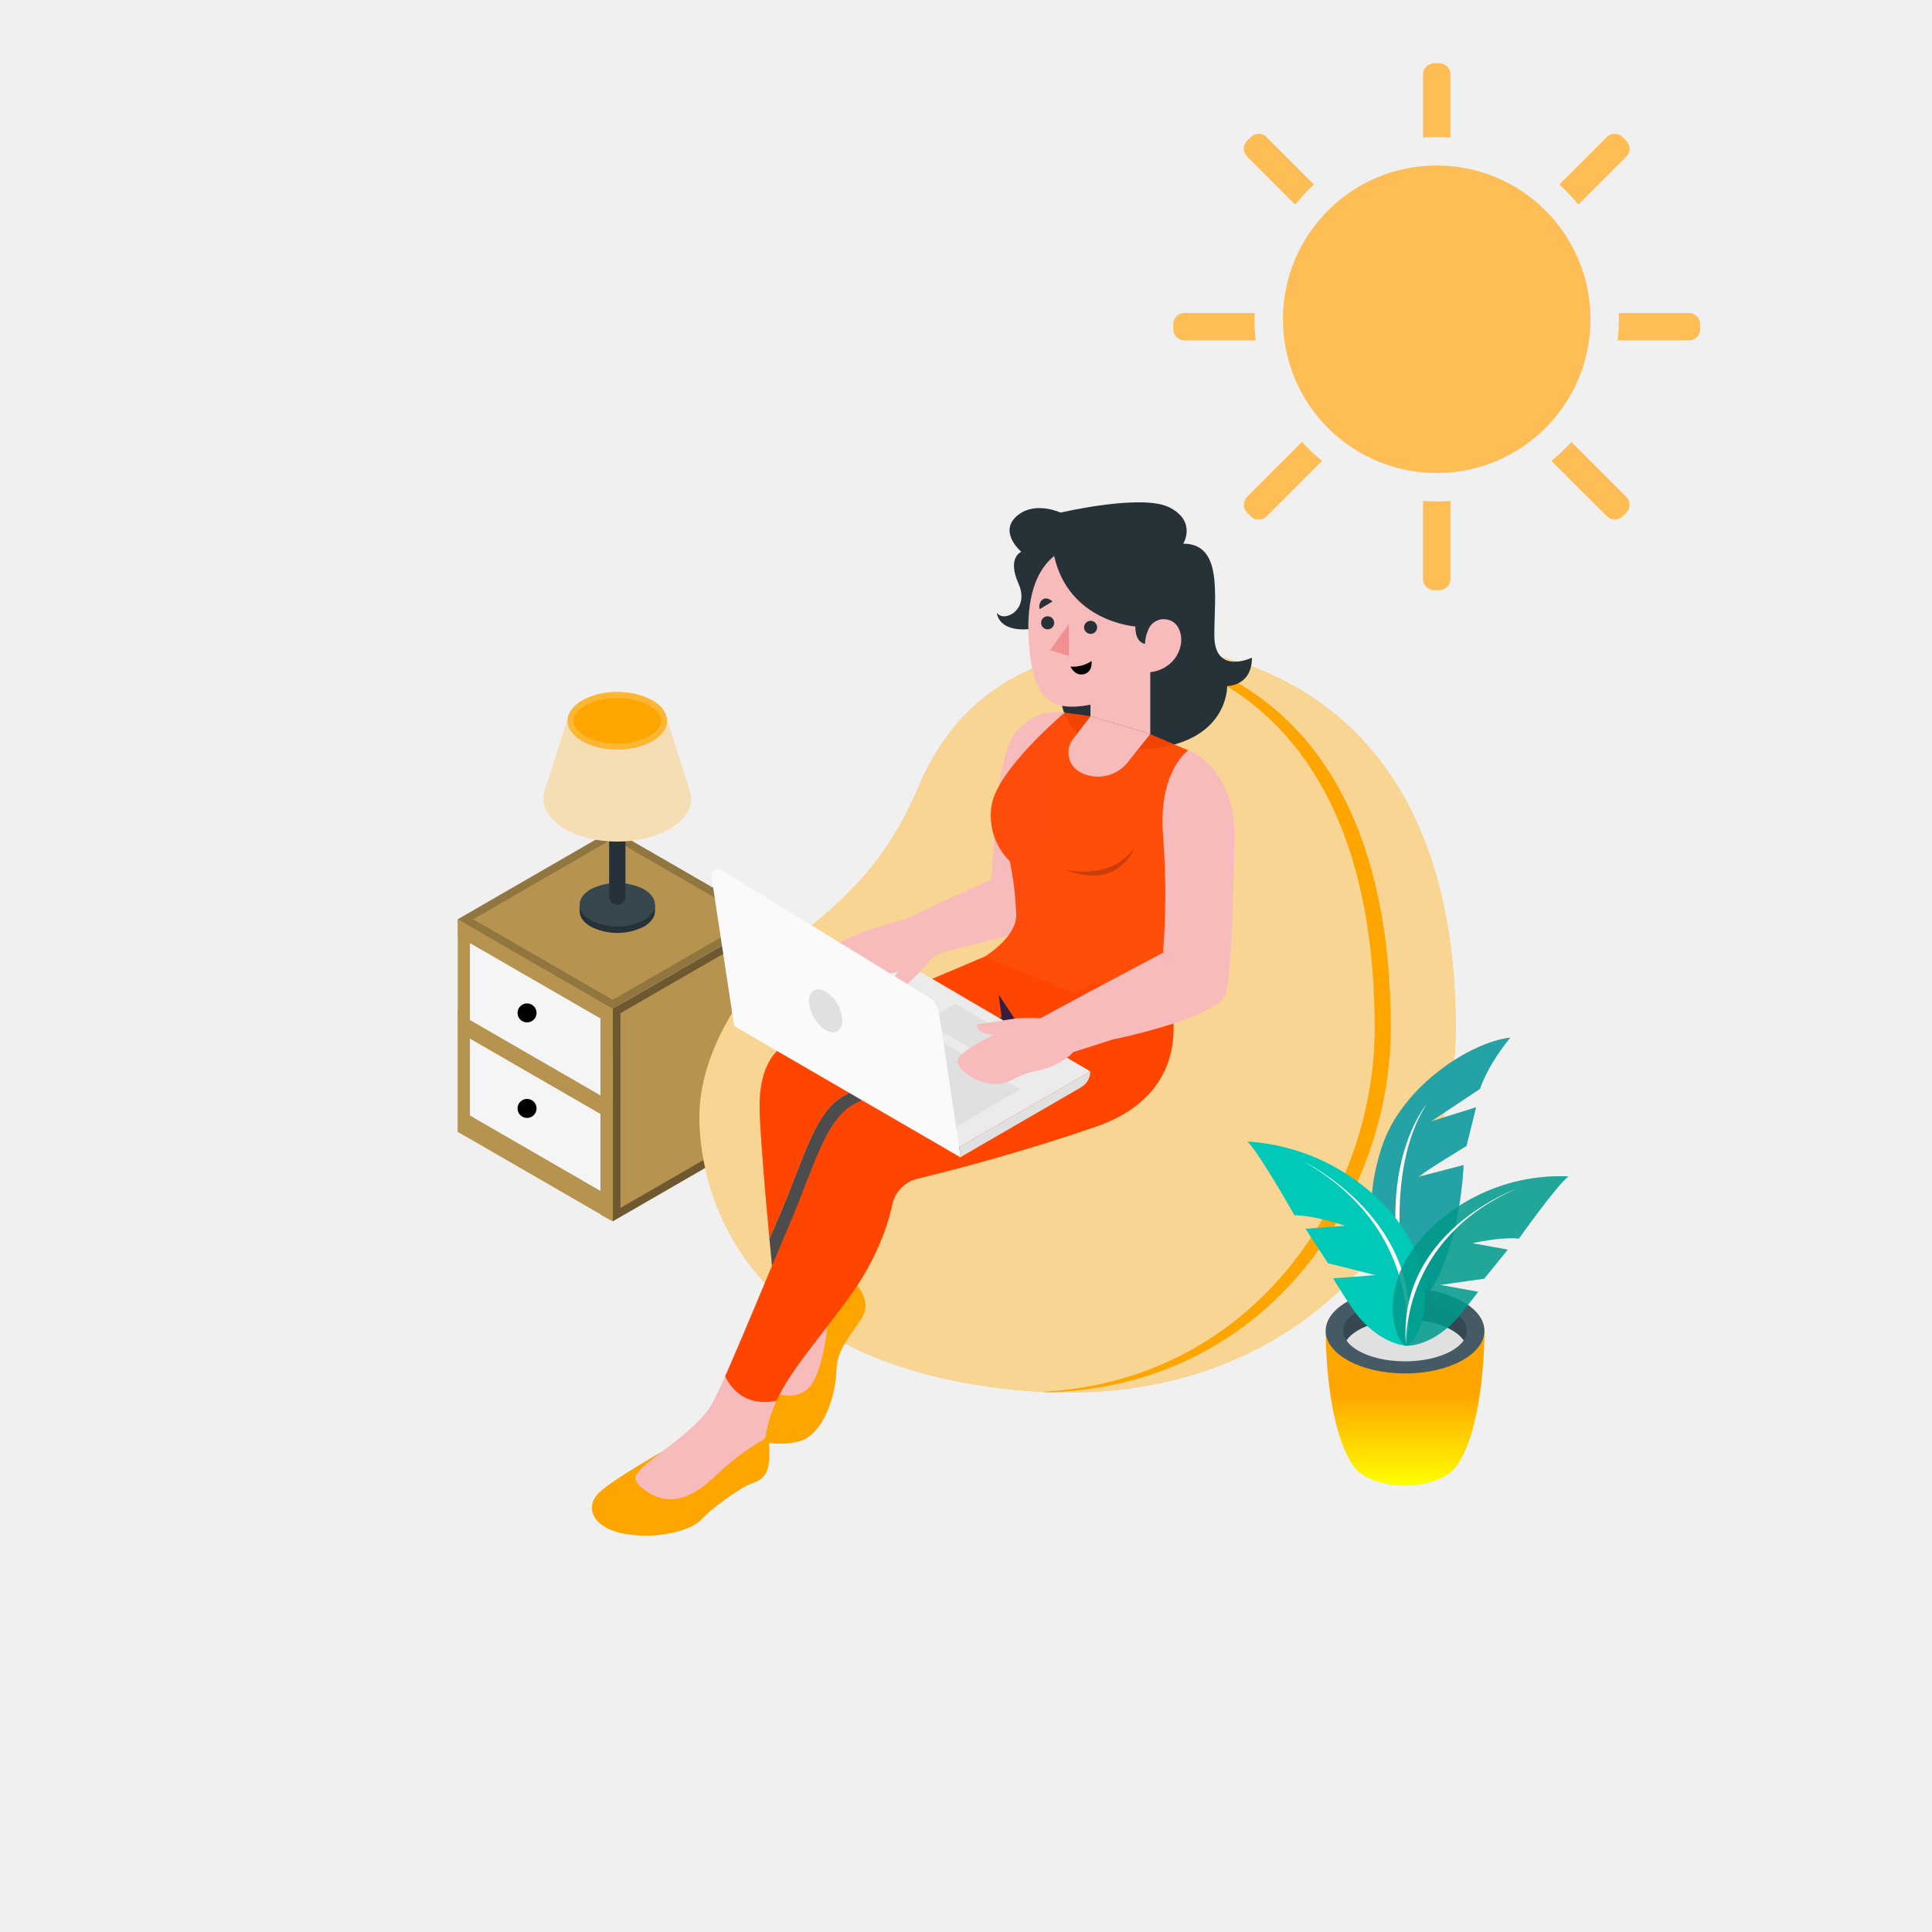
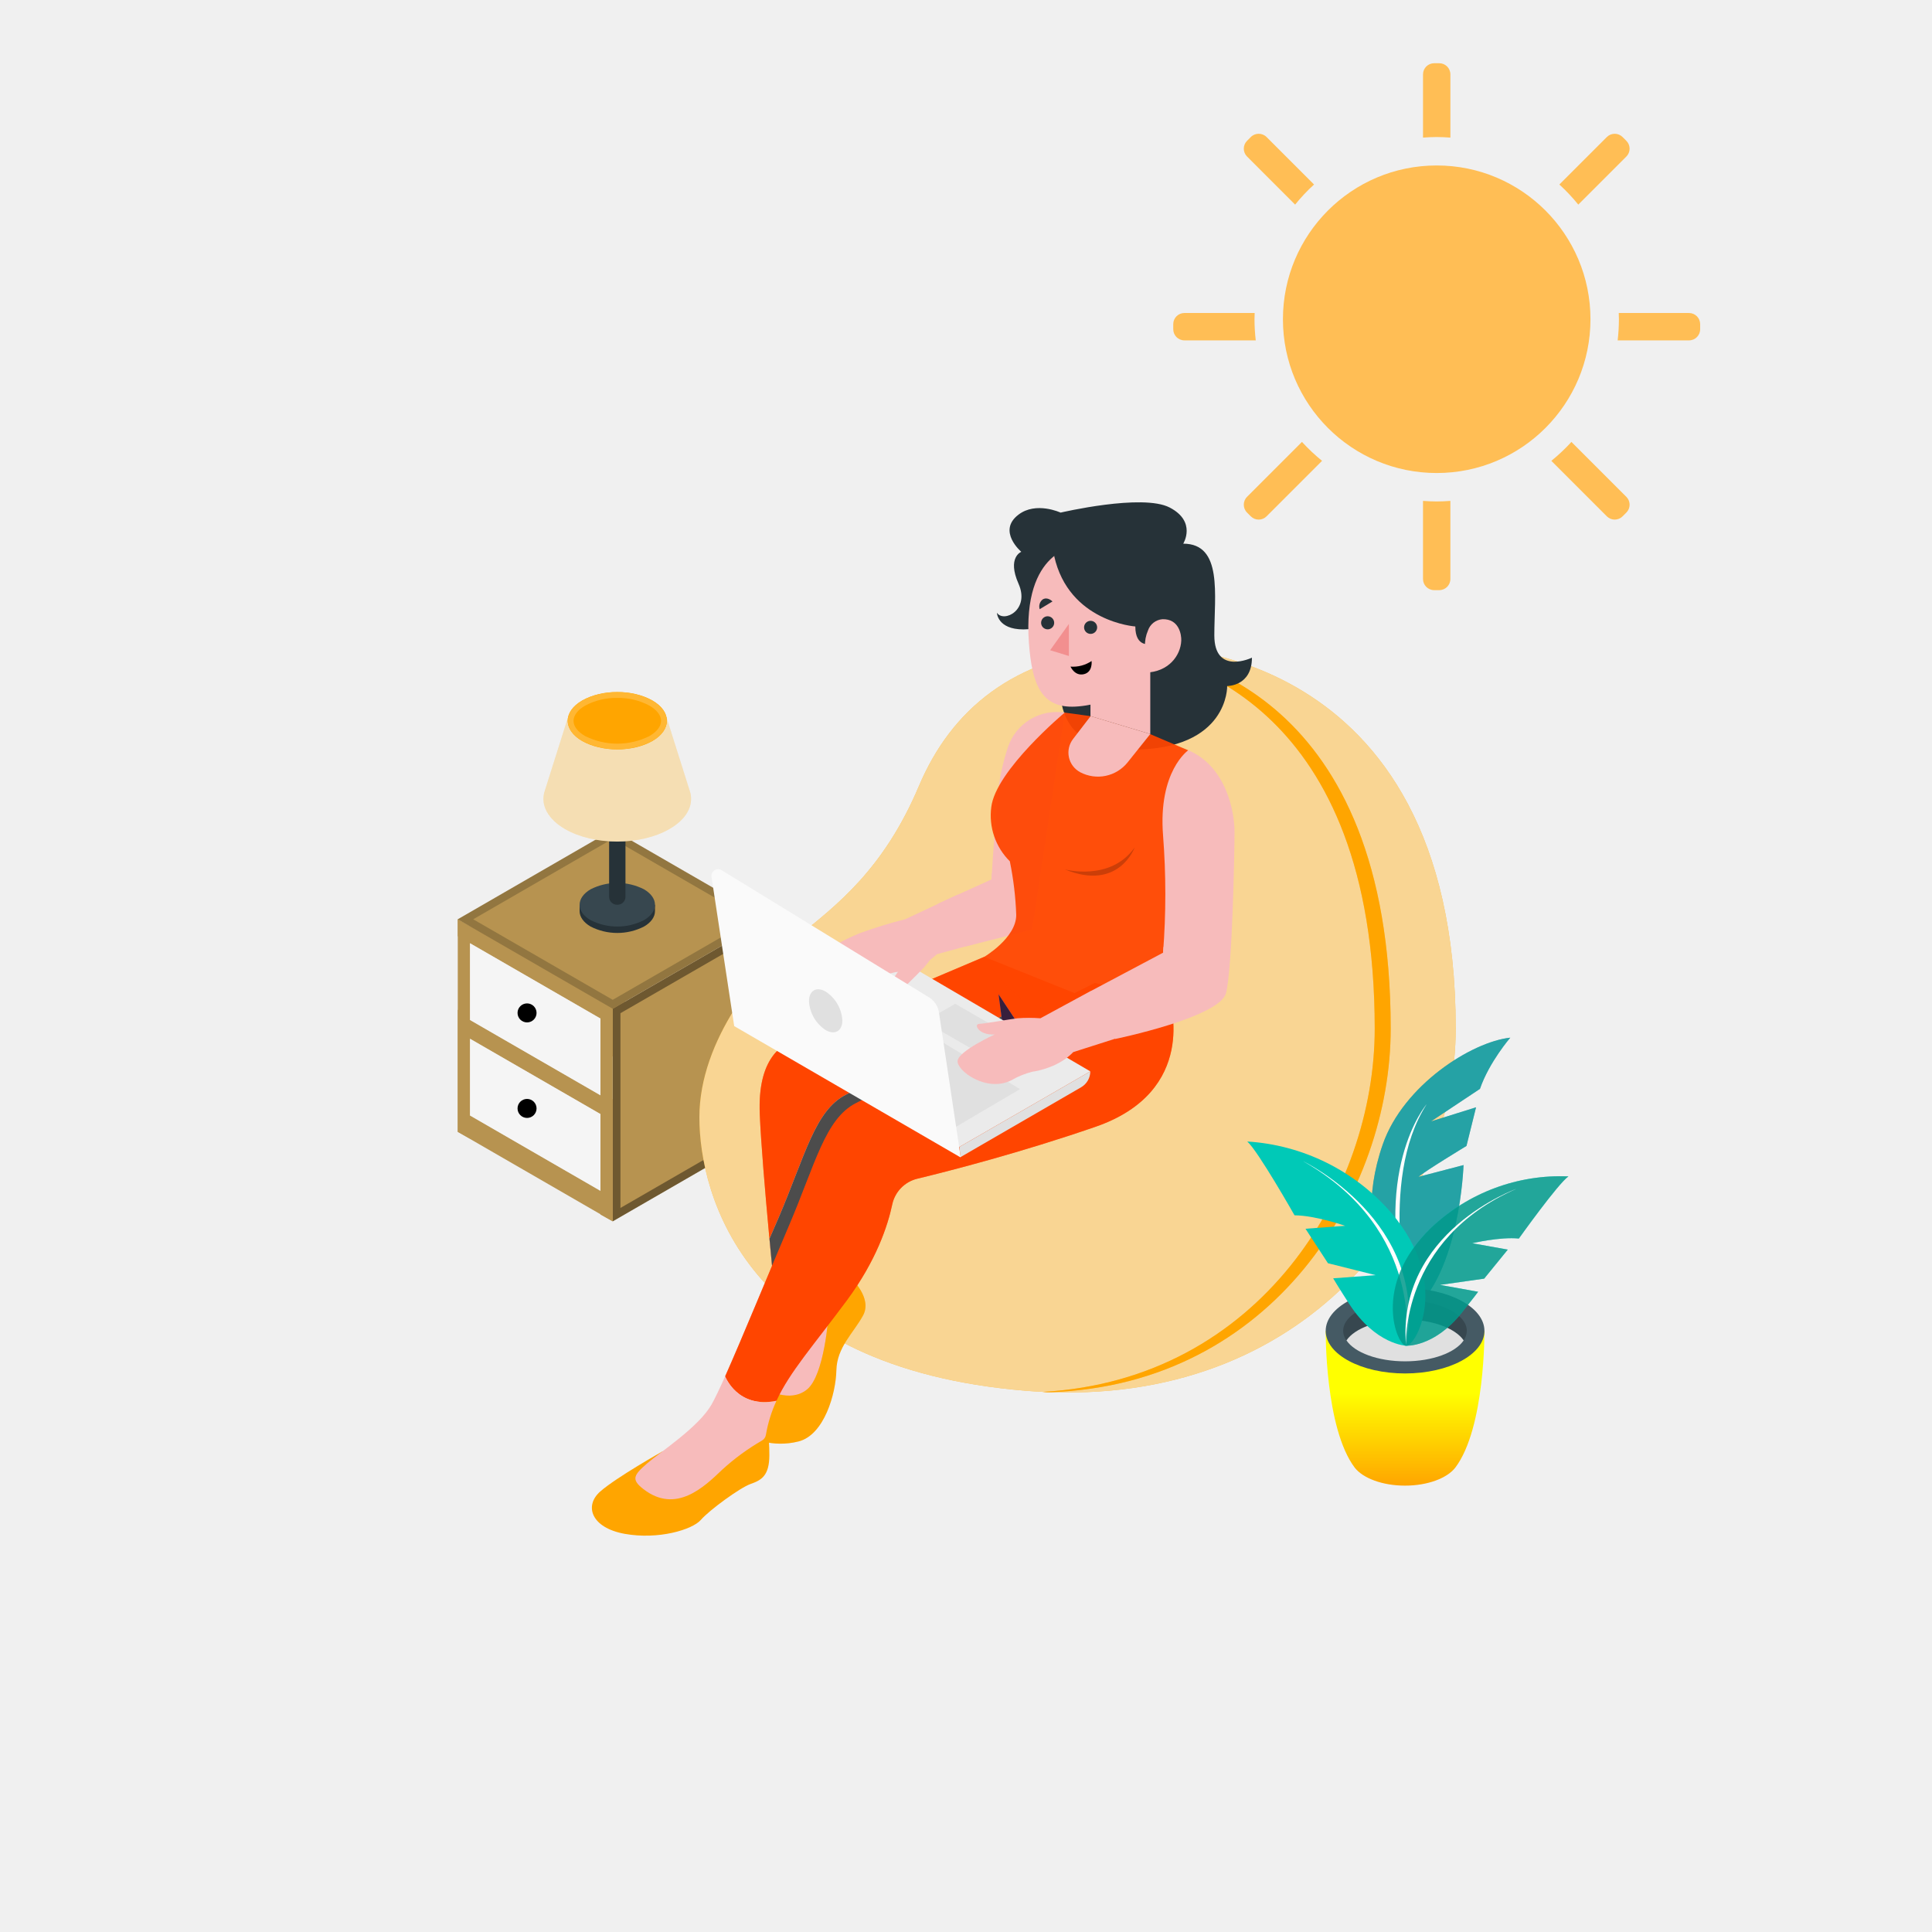
<svg xmlns="http://www.w3.org/2000/svg" class="contact-animation" width="550" height="550" viewBox="0 0 550 550" fill="none">
  <g id="contact animation">
    <g id="portfolio-animation">
      <g id="side-table">
        <path id="Vector" d="M133.804 263.626V324.148L177.914 298.683V238.161L133.804 263.626Z" fill="#B79350" />
        <path id="Vector_2" opacity="0.4" d="M133.804 263.626V324.148L177.914 298.683V238.161L133.804 263.626Z" fill="#B79350" />
        <path id="Vector_3" d="M130.317 261.701V322.212L133.804 324.148V263.626L130.317 261.701Z" fill="#B79350" />
        <path id="Vector_4" d="M174.427 287.166V347.688L218.548 322.212V261.701L174.427 287.166Z" fill="#B79350" />
        <path id="Vector_5" opacity="0.4" d="M217.448 263.606V321.576L175.527 345.783V287.802L217.448 263.606Z" fill="#B79350" stroke="black" stroke-width="2.2" />
        <path id="Vector_6" d="M170.94 285.23V345.752L174.427 347.688V287.166L170.94 285.23Z" fill="#B79350" />
        <path id="Vector_7" d="M174.427 291.984L130.317 266.519V261.701L174.427 287.166V291.984Z" fill="#B79350" />
        <path id="Vector_8" d="M174.427 347.688L130.317 322.212V287.452L174.427 312.928V347.688Z" fill="#B79350" />
        <path id="Vector_9" d="M174.427 287.166L130.317 261.701L174.427 236.225L218.548 261.701L174.427 287.166Z" fill="#B79350" />
        <path id="Vector_10" opacity="0.2" d="M174.427 285.897L132.517 261.701L174.427 237.494L216.348 261.701L174.427 285.897Z" fill="#B79350" stroke="black" stroke-width="2.2" />
        <path id="Vector_11" d="M170.94 311.806L133.804 290.367V268.521L170.94 289.96V311.806Z" fill="#F5F5F5" />
        <path id="Vector_12" opacity="0.6" d="M170.94 311.806L133.804 290.367V268.521L170.94 289.96V311.806Z" fill="#F5F5F5" />
        <path id="Vector_13" d="M150.04 291.06C151.534 291.06 152.746 289.848 152.746 288.354C152.746 286.86 151.534 285.648 150.04 285.648C148.546 285.648 147.334 286.86 147.334 288.354C147.334 289.848 148.546 291.06 150.04 291.06Z" fill="black" />
        <path id="Vector_14" d="M170.94 339.009L133.804 317.559V295.713L170.94 317.152V339.009Z" fill="#F5F5F5" />
        <path id="Vector_15" opacity="0.6" d="M170.94 339.009L133.804 317.559V295.713L170.94 317.152V339.009Z" fill="#F5F5F5" />
        <path id="Vector_16" d="M150.04 318.252C151.534 318.252 152.746 317.04 152.746 315.546C152.746 314.052 151.534 312.84 150.04 312.84C148.546 312.84 147.334 314.052 147.334 315.546C147.334 317.04 148.546 318.252 150.04 318.252Z" fill="black" />
      </g>
      <g id="lamp">
        <path id="Vector_20" d="M185.988 257.576C185.36 256.478 184.433 255.581 183.315 254.991C180.963 253.803 178.365 253.185 175.73 253.185C173.095 253.185 170.497 253.803 168.146 254.991C167.025 255.581 166.094 256.478 165.462 257.576H165V259.38C165 260.964 166.045 262.548 168.146 263.78C170.496 264.972 173.094 265.595 175.73 265.595C178.366 265.595 180.964 264.972 183.315 263.78C185.416 262.57 186.461 260.986 186.461 259.38V257.576H185.988Z" fill="#263238" />
        <path id="Vector_21" d="M183.315 261.954C180.965 263.146 178.366 263.769 175.73 263.769C173.095 263.769 170.496 263.146 168.146 261.954C163.955 259.534 163.955 255.607 168.146 253.154C170.498 251.966 173.095 251.348 175.73 251.348C178.365 251.348 180.963 251.966 183.315 253.154C187.506 255.607 187.506 259.534 183.315 261.954Z" fill="#37474F" />
        <path id="Vector_22" d="M173.404 206.239H178.057V255.31C178.057 255.908 177.819 256.483 177.396 256.905C176.973 257.327 176.4 257.565 175.802 257.565H175.659C175.362 257.565 175.069 257.506 174.796 257.393C174.522 257.279 174.273 257.114 174.064 256.905C173.855 256.696 173.689 256.447 173.575 256.172C173.462 255.9 173.404 255.607 173.404 255.31V206.239Z" fill="#263238" />
        <path id="Vector_23" d="M196.526 225.698C196.46 225.434 196.372 225.181 196.284 224.928L189.684 204.028H161.755L155.155 224.928C155.067 225.181 154.979 225.434 154.913 225.698C154 229.35 156.013 233.2 160.853 236.016C169.059 240.757 182.358 240.757 190.553 236.016C195.459 233.2 197.439 229.35 196.526 225.698Z" fill="url(#paint0_linear)" />
        <path id="Vector_24" opacity="0.4" d="M196.526 225.698C196.46 225.434 196.372 225.181 196.284 224.928L189.684 204.028H161.755L155.155 224.928C155.067 225.181 154.979 225.434 154.913 225.698C154 229.35 156.013 233.2 160.853 236.016C169.059 240.757 182.358 240.757 190.553 236.016C195.459 233.2 197.439 229.35 196.526 225.698Z" fill="url(#paint1_linear)" />
        <path id="Vector_25" d="M185.713 210.947C180.213 214.126 171.259 214.126 165.748 210.947C160.237 207.768 160.248 202.598 165.748 199.419C171.248 196.24 180.202 196.229 185.713 199.419C191.224 202.609 191.224 207.757 185.713 210.947Z" fill="#FFA500" />
        <path id="Vector_26" d="M175.725 197.021V198.682C178.917 198.621 182.072 199.379 184.888 200.882C187.011 202.114 188.188 203.654 188.188 205.216C188.188 206.778 187.011 208.307 184.888 209.539C182.046 210.964 178.91 211.705 175.731 211.705C172.551 211.705 169.415 210.964 166.573 209.539C164.439 208.307 163.273 206.767 163.273 205.216C163.273 203.665 164.439 202.114 166.573 200.882C169.386 199.38 172.537 198.623 175.725 198.682V197.021ZM175.725 197.021C172.249 196.955 168.814 197.78 165.748 199.419C160.248 202.598 160.248 207.757 165.748 210.947C168.842 212.516 172.262 213.334 175.731 213.334C179.199 213.334 182.619 212.516 185.713 210.947C191.213 207.757 191.213 202.598 185.713 199.419C182.643 197.78 179.204 196.955 175.725 197.021Z" fill="#FFA500" />
        <path id="Vector_27" opacity="0.2" d="M175.725 197.021V198.682C178.917 198.621 182.072 199.379 184.888 200.882C187.011 202.114 188.188 203.654 188.188 205.216C188.188 206.778 187.011 208.307 184.888 209.539C182.046 210.964 178.91 211.705 175.731 211.705C172.551 211.705 169.415 210.964 166.573 209.539C164.439 208.307 163.273 206.767 163.273 205.216C163.273 203.665 164.439 202.114 166.573 200.882C169.386 199.38 172.537 198.623 175.725 198.682V197.021ZM175.725 197.021C172.249 196.955 168.814 197.78 165.748 199.419C160.248 202.598 160.248 207.757 165.748 210.947C168.842 212.516 172.262 213.334 175.731 213.334C179.199 213.334 182.619 212.516 185.713 210.947C191.213 207.757 191.213 202.598 185.713 199.419C182.643 197.78 179.204 196.955 175.725 197.021Z" fill="white" />
      </g>
      <g id="character">
        <path id="Vector_28" d="M414.414 292.82C414.414 341.385 374.418 398.992 299.057 396.33C298.331 396.33 297.583 396.33 296.857 396.242C295.295 396.165 293.722 396.066 292.138 395.934C212.3 389.4 199.1 340.329 199.1 318.098C199.1 295.867 216.447 275.308 227.227 266.541C238.007 257.774 251.493 247.676 261.602 223.762C270.787 202.015 288.607 187.088 318.219 184.547C319.084 184.466 319.964 184.4 320.859 184.349C322.993 184.228 325.259 184.162 327.459 184.162C327.481 184.162 414.414 181.632 414.414 292.82Z" fill="#FFA500" />
        <path id="Vector_29" opacity="0.6" d="M414.414 292.82C414.414 341.385 374.418 398.992 299.057 396.33C298.331 396.33 297.583 396.33 296.857 396.242C295.295 396.165 293.722 396.066 292.138 395.934C212.3 389.4 199.1 340.329 199.1 318.098C199.1 295.867 216.447 275.308 227.227 266.541C238.007 257.774 251.493 247.676 261.602 223.762C270.787 202.015 288.607 187.088 318.219 184.547C319.084 184.466 319.964 184.4 320.859 184.349C322.993 184.228 325.259 184.162 327.459 184.162C327.481 184.162 414.414 181.632 414.414 292.82Z" fill="#F5F5F5" />
        <path id="Vector_30" d="M395.901 292.82C395.901 339.317 362.384 394.108 299.101 396.33C298.375 396.33 297.627 396.33 296.901 396.242C358.677 392.744 391.358 338.734 391.358 292.842C391.358 201.003 337.161 186.758 318.296 184.569C316.558 184.36 315.117 184.261 314.05 184.217C314.864 184.217 315.678 184.217 316.514 184.217C317.984 184.2 319.451 184.263 320.914 184.404C337.579 185.779 395.901 197.56 395.901 292.82Z" fill="#FFA500" />
        <path id="Vector_31" opacity="0.4" d="M395.901 292.82C395.901 339.317 362.384 394.108 299.101 396.33C298.375 396.33 297.627 396.33 296.901 396.242C358.677 392.744 391.358 338.734 391.358 292.842C391.358 201.003 337.161 186.758 318.296 184.569C316.558 184.36 315.117 184.261 314.05 184.217C314.864 184.217 315.678 184.217 316.514 184.217C317.984 184.2 319.451 184.263 320.914 184.404C337.579 185.779 395.901 197.56 395.901 292.82Z" fill="#FFA500" />
        <path id="Vector_32" d="M290.737 157.087C290.737 157.087 286.631 158.691 289.951 166.17C293.269 173.648 285.758 177.379 283.8 174.437C283.8 174.437 283.921 179.18 291.344 179.18C298.767 179.18 300.095 174.42 300.095 174.42C300.095 174.42 302.771 176.684 302.771 183.065C302.771 189.446 294.917 213.4 322.384 213.4C349.851 213.4 349.353 195.295 349.353 195.295C349.353 195.295 356.4 195.398 356.4 187.225C356.4 187.225 345.693 192.371 345.693 180.87C345.693 169.369 348.137 154.772 336.842 154.772C336.842 154.772 340.736 148.511 332.981 144.48C325.228 140.449 301.93 145.93 301.93 145.93C301.93 145.93 294.939 142.67 289.929 146.521C283.8 151.187 290.737 157.087 290.737 157.087Z" fill="#263238" />
        <path id="Vector_33" d="M240.251 365.882L218.02 395.428L224.18 400.301C224.18 400.301 233.079 398.431 236.28 386.672C238.119 379.85 239.446 372.902 240.251 365.882Z" fill="#F7BBBB" />
        <path id="Vector_34" d="M242.253 363.869C242.253 363.869 248.424 369.468 245.696 374.484C242.968 379.5 238.238 383.515 238.095 390.115C237.952 396.715 234.652 408.474 227.337 410.344C220.022 412.214 212.85 409.651 213.037 407.044C213.224 404.437 218.064 395.417 218.064 395.417C218.064 395.417 224.774 399.575 229.735 395.56C234.696 391.545 235.84 374.66 235.84 374.66L242.253 363.869Z" fill="#FFA500" />
        <path id="Vector_35" opacity="0.2" d="M242.253 363.869C242.253 363.869 248.424 369.468 245.696 374.484C242.968 379.5 238.238 383.515 238.095 390.115C237.952 396.715 234.652 408.474 227.337 410.344C220.022 412.214 212.85 409.651 213.037 407.044C213.224 404.437 218.064 395.417 218.064 395.417C218.064 395.417 224.774 399.575 229.735 395.56C234.696 391.545 235.84 374.66 235.84 374.66L242.253 363.869Z" fill="#FFA500" />
        <path id="Vector_36" d="M280.159 272.404C280.159 272.404 230.659 293.304 226.622 295.405C222.585 297.506 215.622 301.092 216.293 317.207C216.964 333.322 221.045 373.307 221.045 373.307L248.204 321.09L318.318 287.727L280.159 272.404Z" fill="#FF4500" />
        <path id="Vector_37" opacity="0.5" d="M280.159 272.404C280.159 272.404 230.659 293.304 226.622 295.405C222.585 297.506 215.622 301.092 216.293 317.207C216.964 333.322 221.045 373.307 221.045 373.307L248.204 321.09L318.318 287.727L280.159 272.404Z" fill="#FF4500" />
        <path id="Vector_38" d="M219.054 352.638C220.11 364.1 221.1 373.34 221.1 373.34L248.259 321.123L298.243 297.341L286.88 288.453C270.908 296.461 247.698 308.11 240.768 311.663C231.968 316.184 229.218 328.966 221.617 346.731L219.054 352.638Z" fill="white" />
        <path id="Vector_39" opacity="0.7" d="M219.054 352.638C220.11 364.1 221.1 373.34 221.1 373.34L248.259 321.123L298.243 297.341L286.88 288.453C270.908 296.461 247.698 308.11 240.768 311.663C231.968 316.184 229.218 328.966 221.617 346.731L219.054 352.638Z" fill="black" />
        <path id="Vector_40" d="M284.273 283.074L289.377 290.807L285.373 291.412L284.273 283.074Z" fill="#BA68C8" />
        <path id="Vector_41" opacity="0.7" d="M284.273 283.074L289.377 290.807L285.373 291.412L284.273 283.074Z" fill="black" />
        <path id="Vector_42" d="M218.317 407.055C218.317 407.055 219.021 408.243 219.021 414.216C219.021 420.189 216.689 421.388 213.675 422.455C210.661 423.522 201.949 429.88 199.529 432.674C197.109 435.468 187.429 438.383 177.859 436.656C168.289 434.929 166.254 428.67 170.863 424.611C175.472 420.552 188.595 413.182 188.595 413.182L218.317 407.055Z" fill="#FFA500" />
        <path id="Vector_43" d="M332.97 284.768L311.674 279.84C311.674 279.84 252.505 309.54 243.694 314.028C234.883 318.516 232.144 331.331 224.543 349.096C218.823 362.461 211.343 380.787 206.437 391.809C206.437 391.809 209.935 401.104 221.034 398.761C224.796 390.555 231.44 383.196 241.098 370.161C249.469 358.864 252.736 348.887 254.001 342.903C254.373 341.136 255.237 339.511 256.491 338.213C257.748 336.915 259.343 335.997 261.096 335.566C270.864 333.201 290.796 328.053 311.773 320.804C341.363 310.64 332.97 284.768 332.97 284.768Z" fill="#FF4500" />
        <path id="Vector_44" opacity="0.5" d="M332.97 284.768L311.674 279.84C311.674 279.84 252.505 309.54 243.694 314.028C234.883 318.516 232.144 331.331 224.543 349.096C218.823 362.461 211.343 380.787 206.437 391.809C206.437 391.809 209.935 401.104 221.034 398.761C224.796 390.555 231.44 383.196 241.098 370.161C249.469 358.864 252.736 348.887 254.001 342.903C254.373 341.136 255.237 339.511 256.491 338.213C257.748 336.915 259.343 335.997 261.096 335.566C270.864 333.201 290.796 328.053 311.773 320.804C341.363 310.64 332.97 284.768 332.97 284.768Z" fill="#FF4500" />
        <path id="Vector_45" d="M206.437 391.809C204.809 395.439 203.467 398.266 202.543 399.872C198.836 406.318 188.001 413.314 184.206 416.614C180.411 419.914 179.575 421.168 183.227 423.962C192.445 431.035 200.442 423.324 205.612 418.374C209.077 415.206 212.876 412.425 216.942 410.08C217.234 409.906 217.483 409.671 217.674 409.389C217.864 409.108 217.989 408.786 218.042 408.452C218.609 405.106 219.619 401.852 221.045 398.772C209.935 401.104 206.437 391.809 206.437 391.809Z" fill="#F7BBBB" />
        <path id="Vector_46" d="M310.387 304.997L273.13 326.502L211.2 290.686L248.446 268.741L310.387 304.997Z" fill="#EBEBEB" />
        <path id="Vector_47" d="M277.145 298.87L263.164 290.807L271.931 285.747L285.901 293.821L277.145 298.87Z" fill="#E0E0E0" />
        <path id="Vector_48" d="M271.546 321.134L290.378 310.046L253.583 287.782L271.546 321.134Z" fill="#E0E0E0" />
        <path id="Vector_49" d="M272.646 254.683L257.752 261.668C253.284 262.792 248.877 264.15 244.552 265.738C244.552 265.738 234.19 269.973 233.717 272.756C233.244 275.539 241.494 282.227 248.743 278.971C250.648 277.963 252.685 277.224 254.793 276.771C256.74 276.562 262.493 275.671 266.706 271.656L278.751 268.356C278.751 268.356 284.999 256.41 272.646 254.683Z" fill="#F7BBBB" />
        <path id="Vector_50" d="M262.999 275.462C261.272 277.31 256.399 281.974 255.299 283.327C254.199 284.68 251.691 281.204 256.135 276.045C259.981 274.635 263.6 272.668 266.871 270.204C265.716 272.052 264.42 273.81 262.999 275.462Z" fill="#F7BBBB" />
        <path id="Vector_51" d="M303.138 202.873C299.715 202.327 296.208 203.013 293.243 204.809C290.277 206.606 288.046 209.397 286.946 212.685C285.369 217.43 284.352 222.345 283.921 227.326C282.634 242.726 282.271 250.349 282.271 250.349L266.871 257.334C266.871 257.334 275.198 257.741 274.637 269.5L293.843 264.649L303.138 202.873Z" fill="#F7BBBB" />
        <path id="Vector_52" d="M282.271 250.349C284 250.879 285.569 251.841 286.825 253.143C286.825 253.143 284.966 249.612 282.359 248.523L282.271 250.349Z" fill="#F7BBBB" />
        <path id="Vector_53" d="M327.459 209L338.283 213.609V245.3C334.895 253.422 333.058 262.108 332.871 270.908V286.605C332.871 286.605 310.75 294.492 293.601 285.967C285.296 281.831 280.159 272.415 280.159 272.415C280.159 272.415 289.3 267.036 289.3 260.469C289.122 255.334 288.51 250.224 287.474 245.19C285.468 243.203 283.947 240.779 283.032 238.108C282.117 235.437 281.829 232.591 282.194 229.79C283.415 219.318 303.094 202.862 303.094 202.862L310.431 203.863L327.459 209Z" fill="#FF4500" fill-opacity="0.93" />
        <path id="Vector_54" d="M327.459 208.967L310.475 203.874V183.326H327.459V208.967Z" fill="#F7BBBB" />
        <path id="Vector_55" d="M310.475 203.874C313.947 202.588 317.121 200.609 319.803 198.058C322.487 195.507 324.623 192.437 326.084 189.035V183.326H310.475V203.874Z" fill="#F7BBBB" />
        <path id="Vector_56" d="M306.526 155.485C306.526 155.485 290.983 156.387 292.908 182.985C293.799 195.261 296.67 201.619 306.108 201.157C316.822 200.629 332.035 193.27 331.034 172.249C330.033 151.228 306.526 155.485 306.526 155.485Z" fill="#F7BBBB" />
        <path id="Vector_57" d="M327.459 183.326C327.459 183.326 323.202 184.426 323.202 178.343C323.202 178.343 304.282 177.067 300.102 158.29C300.102 158.29 301.972 152.669 313.786 152.669C325.6 152.669 335.522 163.108 332.486 177.474L327.459 183.326Z" fill="#263238" />
        <path id="Vector_58" d="M304.293 177.617V186.747L298.947 185.108L304.293 177.617Z" fill="#F28F8F" />
        <path id="Vector_59" d="M312.334 178.596C312.334 178.964 312.224 179.323 312.019 179.629C311.817 179.934 311.527 180.173 311.186 180.314C310.847 180.454 310.473 180.491 310.112 180.419C309.751 180.347 309.421 180.171 309.159 179.91C308.9 179.65 308.724 179.319 308.651 178.959C308.581 178.598 308.616 178.224 308.757 177.885C308.898 177.545 309.135 177.255 309.441 177.05C309.747 176.846 310.108 176.737 310.475 176.737C310.968 176.737 311.441 176.933 311.788 177.281C312.138 177.63 312.334 178.103 312.334 178.596Z" fill="#263238" />
        <path id="Vector_60" d="M300.102 177.298C300.102 177.666 299.992 178.025 299.79 178.331C299.585 178.637 299.295 178.875 298.954 179.016C298.615 179.156 298.241 179.193 297.88 179.121C297.519 179.049 297.189 178.873 296.927 178.613C296.668 178.352 296.492 178.021 296.419 177.661C296.349 177.3 296.384 176.926 296.525 176.587C296.666 176.247 296.905 175.956 297.211 175.752C297.515 175.548 297.876 175.439 298.243 175.439C298.736 175.439 299.209 175.635 299.556 175.984C299.906 176.332 300.102 176.805 300.102 177.298Z" fill="#263238" />
        <path id="Vector_61" d="M295.977 173.426L299.618 171.226C299.618 171.226 298.221 169.774 296.824 170.654C296.417 170.975 296.118 171.412 295.966 171.907C295.814 172.403 295.819 172.933 295.977 173.426Z" fill="#263238" />
        <path id="Vector_62" d="M304.755 189.772C306.876 189.928 308.988 189.366 310.75 188.177C310.75 188.177 311.157 191.323 308.55 191.928C305.943 192.533 304.755 189.772 304.755 189.772Z" fill="black" />
        <path id="Vector_63" d="M325.952 184.019C325.893 182.471 326.183 180.93 326.799 179.509C327.092 178.624 327.639 177.845 328.374 177.27C329.107 176.695 329.996 176.349 330.924 176.275C335.698 176.143 336.347 180.741 336.281 182.369C336.105 186.67 332.629 191.301 326.161 191.477L325.952 184.019Z" fill="#F7BBBB" />
        <path id="Vector_64" d="M310.475 203.874L305.47 210.386C304.907 211.118 304.511 211.965 304.311 212.867C304.108 213.768 304.106 214.703 304.306 215.605C304.504 216.508 304.896 217.356 305.457 218.09C306.018 218.825 306.731 219.428 307.549 219.857C309.771 221.021 312.327 221.375 314.78 220.862C317.236 220.348 319.433 218.997 321.002 217.041L327.459 208.967L310.475 203.874Z" fill="#F7BBBB" />
        <path id="Vector_65" d="M310.387 282.183L296.186 289.883C294.01 289.72 291.828 289.72 289.652 289.883C287.144 290.191 280.478 291.401 278.762 291.478C277.046 291.555 278.685 294.778 283.162 294.492C283.162 294.492 272.976 299.156 272.613 301.95C272.25 304.744 280.786 311.102 287.892 307.538C289.755 306.458 291.757 305.642 293.843 305.107C295.779 304.821 301.543 303.666 305.536 299.508L317.438 295.713C317.438 295.713 322.784 283.404 310.387 282.183Z" fill="#F7BBBB" />
        <path id="Vector_66" d="M338.283 213.576C338.283 213.576 329.659 219.527 331.1 237.842C331.96 248.95 331.96 260.108 331.1 271.216L310.365 282.216C312.598 283.692 314.42 285.712 315.66 288.083C316.901 290.455 317.519 293.104 317.46 295.779C317.46 295.779 347.248 289.641 349.03 282.7C350.812 275.759 351.45 242.594 351.45 236.83C351.45 231.066 349.096 218.185 338.283 213.576Z" fill="#F7BBBB" />
        <path id="Vector_67" d="M331.1 271.216C333.379 271.165 335.643 271.581 337.755 272.437C335.861 270.941 333.615 269.951 331.232 269.566L331.1 271.216Z" fill="#F7BBBB" />
        <path id="Vector_68" d="M202.565 249.7L209 292.039C208.995 292.05 208.992 292.061 208.992 292.072C208.992 292.083 208.995 292.094 209 292.105L273.328 329.417C273.343 329.426 273.361 329.428 273.379 329.428C273.396 329.426 273.414 329.419 273.429 329.41C273.445 329.399 273.456 329.386 273.462 329.371C273.471 329.353 273.473 329.336 273.471 329.318L267.3 288.2C267.166 287.324 266.842 286.486 266.352 285.747C265.863 285.008 265.217 284.385 264.462 283.921L205.458 247.742C205.145 247.542 204.78 247.438 204.409 247.443C204.037 247.449 203.676 247.562 203.368 247.771C203.061 247.98 202.821 248.272 202.678 248.615C202.535 248.959 202.496 249.335 202.565 249.7Z" fill="#FAFAFA" />
        <path id="Vector_69" d="M273.416 329.417L307.78 309.518C308.572 309.058 309.228 308.398 309.685 307.604C310.143 306.812 310.385 305.912 310.387 304.997L273.13 326.502L273.416 329.417Z" fill="#E0E0E0" />
        <path id="Vector_70" d="M239.8 290.499C239.8 293.524 237.666 294.756 235.048 293.238C233.667 292.338 232.518 291.124 231.695 289.696C230.87 288.268 230.395 286.667 230.307 285.021C230.307 281.985 232.43 280.764 235.048 282.282C236.43 283.182 237.58 284.394 238.405 285.822C239.233 287.25 239.71 288.851 239.8 290.499Z" fill="#E0E0E0" />
        <path id="Vector_71" opacity="0.2" d="M303.138 247.5C303.138 247.5 316.118 251.031 323.004 241.274C323.004 241.241 318.549 253.836 303.138 247.5Z" fill="black" />
      </g>
      <g id="plant">
        <path id="Vector_72" d="M401.555 373.78C401.555 373.78 383.185 355.839 393.646 325.787C399.509 308.935 418.946 296.571 429.946 295.405C429.946 295.405 423.951 302.324 421.311 309.98L407.374 319.242L420.2 315.227L417.472 326.227C417.472 326.227 405.57 333.432 403.81 335.027L416.636 331.672C416.636 331.672 415.668 362.626 401.555 373.78Z" fill="#008075" />
        <path id="Vector_73" opacity="0.4" d="M401.555 373.78C401.555 373.78 383.185 355.839 393.646 325.787C399.509 308.935 418.946 296.571 429.946 295.405C429.946 295.405 423.951 302.324 421.311 309.98L407.374 319.242L420.2 315.227L417.472 326.227C417.472 326.227 405.57 333.432 403.81 335.027L416.636 331.672C416.636 331.672 415.668 362.626 401.555 373.78Z" fill="#5CD4EE" />
        <path id="Vector_74" d="M401.555 373.78C401.555 373.78 392.051 336.237 406.12 314.38C406.12 314.336 389.62 333.663 401.555 373.78Z" fill="white" />
        <path id="Vector_75" d="M422.587 378.862L400.103 378.587H399.872L377.399 378.862C377.399 378.862 377.146 406.56 385.682 417.835C388.036 420.827 393.558 422.928 399.982 422.928C406.406 422.928 411.961 420.816 414.282 417.813C422.84 406.538 422.587 378.862 422.587 378.862Z" fill="url(#paint2_linear)" />
        <path id="Vector_76" d="M399.993 390.995C412.471 390.995 422.587 385.563 422.587 378.862C422.587 372.161 412.471 366.729 399.993 366.729C387.515 366.729 377.399 372.161 377.399 378.862C377.399 385.563 387.515 390.995 399.993 390.995Z" fill="#455A64" />
        <path id="Vector_77" d="M399.993 375.65C407.77 375.65 414.348 378.147 416.669 381.59C417.236 380.791 417.551 379.841 417.571 378.862C417.571 374.077 409.695 370.194 399.971 370.194C390.247 370.194 382.371 374.077 382.371 378.862C382.386 379.841 382.701 380.794 383.273 381.59C385.638 378.147 392.216 375.65 399.993 375.65Z" fill="#37474F" />
        <path id="Vector_78" d="M399.993 375.65C392.216 375.65 385.638 378.147 383.317 381.59C385.638 385.044 392.216 387.541 399.993 387.541C407.77 387.541 414.348 385.044 416.669 381.59C414.348 378.147 407.77 375.65 399.993 375.65Z" fill="#E0E0E0" />
        <path id="Vector_79" d="M400.268 383.097C400.268 383.097 391.6 382.8 384.087 371.195C381.007 366.421 379.522 363.913 379.522 363.913L391.622 363.011L378.037 359.612L371.646 349.8L382.932 348.964C382.932 348.964 374.528 346.016 368.522 345.972C368.522 345.972 358.105 327.591 355.069 324.962C362.94 325.45 370.634 327.512 377.696 331.021C384.758 334.532 391.045 339.42 396.187 345.4C413.303 365.618 402.809 383.614 400.268 383.097Z" fill="#00C9B7" />
        <path id="Vector_80" d="M400.268 383.097C400.268 383.097 405.713 350.284 370.953 330.561C370.953 330.561 407 347.886 400.268 383.097Z" fill="white" />
        <path id="Vector_81" opacity="0.5" d="M400.268 383.097C400.268 383.097 408.155 383.603 415.987 373.879C419.21 369.864 420.794 367.741 420.794 367.741L409.926 365.783L422.51 364.001L429.231 355.74L419.1 353.925C419.1 353.925 426.965 352.055 432.388 352.583C432.388 352.583 443.509 336.974 446.501 334.895C439.353 334.591 432.219 335.724 425.517 338.226C418.816 340.727 412.685 344.546 407.484 349.459C390.159 366.102 397.925 383.317 400.268 383.097Z" fill="#00C9B7" />
        <path id="Vector_82" opacity="0.4" d="M400.268 383.097C400.268 383.097 408.155 383.603 415.987 373.879C419.21 369.864 420.794 367.741 420.794 367.741L409.926 365.783L422.51 364.001L429.231 355.74L419.1 353.925C419.1 353.925 426.965 352.055 432.388 352.583C432.388 352.583 443.509 336.974 446.501 334.895C439.353 334.591 432.219 335.724 425.517 338.226C418.816 340.727 412.685 344.546 407.484 349.459C390.159 366.102 397.925 383.317 400.268 383.097Z" fill="#00C9B7" />
        <path id="Vector_83" opacity="0.4" d="M400.268 383.097C400.268 383.097 408.155 383.603 415.987 373.879C419.21 369.864 420.794 367.741 420.794 367.741L409.926 365.783L422.51 364.001L429.231 355.74L419.1 353.925C419.1 353.925 426.965 352.055 432.388 352.583C432.388 352.583 443.509 336.974 446.501 334.895C439.353 334.591 432.219 335.724 425.517 338.226C418.816 340.727 412.685 344.546 407.484 349.459C390.159 366.102 397.925 383.317 400.268 383.097Z" fill="#00C9B7" />
        <path id="Vector_84" opacity="0.2" d="M400.268 383.097C400.268 383.097 408.155 383.603 415.987 373.879C419.21 369.864 420.794 367.741 420.794 367.741L409.926 365.783L422.51 364.001L429.231 355.74L419.1 353.925C419.1 353.925 426.965 352.055 432.388 352.583C432.388 352.583 443.509 336.974 446.501 334.895C439.353 334.591 432.219 335.724 425.517 338.226C418.816 340.727 412.685 344.546 407.484 349.459C390.159 366.102 397.925 383.317 400.268 383.097Z" fill="black" />
        <path id="Vector_85" d="M400.268 383.097C400.268 383.097 398.442 352.979 431.662 338.448C431.662 338.448 397.485 350.691 400.268 383.097Z" fill="white" />
      </g>
    </g>
    <g id="the sun">
      <path id="Vector_17" d="M408.999 134.66C433.175 134.66 452.774 115.06 452.774 90.882C452.774 66.704 433.175 47.104 408.999 47.104C384.822 47.104 365.224 66.704 365.224 90.882C365.224 115.06 384.822 134.66 408.999 134.66Z" fill="#FFBE55" />
      <g id="Group">
        <path id="Vector_a" d="M408.998 39.01C410.309 39.01 411.608 39.076 412.895 39.172V21.168C412.895 19.419 411.476 18 409.727 18H408.272C406.523 18 405.104 19.419 405.104 21.168V39.172C406.388 39.076 407.687 39.01 408.998 39.01Z" fill="#FFBE55" />
        <path id="Vector_b" d="M357.13 90.882C357.13 90.285 357.154 89.697 357.175 89.106H337.168C335.419 89.106 334 90.525 334 92.274V93.729C334 95.478 335.419 96.897 337.168 96.897H357.487C357.259 94.923 357.13 92.919 357.13 90.882Z" fill="#FFBE55" />
        <path id="Vector_c" d="M449.306 58.247L462.986 44.566C464.225 43.327 464.225 41.323 462.986 40.084L461.915 39.013C460.676 37.774 458.672 37.774 457.433 39.013L443.918 52.528C445.856 54.292 447.653 56.206 449.306 58.247Z" fill="#FFBE55" />
        <path id="Vector_d" d="M368.691 58.247C370.344 56.209 372.141 54.292 374.079 52.528L360.564 39.01C359.325 37.771 357.321 37.771 356.082 39.01L355.012 40.081C353.773 41.32 353.773 43.324 355.012 44.563L368.691 58.247Z" fill="#FFBE55" />
        <path id="Vector_e" d="M480.829 89.106H460.825C460.846 89.697 460.87 90.288 460.87 90.882C460.87 92.919 460.741 94.923 460.513 96.897H480.832C482.581 96.897 484 95.478 484 93.729V92.274C483.997 90.525 482.578 89.106 480.829 89.106Z" fill="#FFBE55" />
        <path id="Vector_f" d="M447.353 125.803C445.586 127.741 443.672 129.538 441.635 131.192L457.435 146.993C458.674 148.232 460.678 148.232 461.917 146.993L462.988 145.922C464.227 144.683 464.227 142.679 462.988 141.44L447.353 125.803Z" fill="#FFBE55" />
        <path id="Vector_g" d="M370.644 125.803L355.009 141.44C353.77 142.679 353.77 144.683 355.009 145.922L356.08 146.993C357.319 148.232 359.322 148.232 360.561 146.993L376.362 131.192C374.325 129.538 372.411 127.741 370.644 125.803Z" fill="#FFBE55" />
        <path id="Vector_h" d="M408.998 142.754C407.688 142.754 406.389 142.688 405.102 142.592V164.832C405.102 166.581 406.521 168 408.27 168H409.724C411.473 168 412.892 166.581 412.892 164.832V142.592C411.608 142.691 410.309 142.754 408.998 142.754Z" fill="#FFBE55" />
      </g>
    </g>
  </g>
  <defs>
    <linearGradient id="paint0_linear" x1="175.72" y1="204.028" x2="175.72" y2="239.571" gradientUnits="userSpaceOnUse">
      <stop offset="1" stop-color="#F5DEB3" />
    </linearGradient>
    <linearGradient id="paint1_linear" x1="175.72" y1="204.028" x2="175.72" y2="239.571" gradientUnits="userSpaceOnUse">
      <stop offset="1" stop-color="#F5DEB3" />
    </linearGradient>
    <linearGradient id="paint2_linear" x1="399.993" y1="378.587" x2="399.993" y2="422.928" gradientUnits="userSpaceOnUse">
-       <stop offset="0.407" stop-color="#FFA500" />
-       <stop offset="1" stop-color="#FFFF00" />
+       <stop offset="0.407" stop-color="#FFFF00" />
+       <stop offset="1" stop-color="#FFA500" />
    </linearGradient>
  </defs>
</svg>
